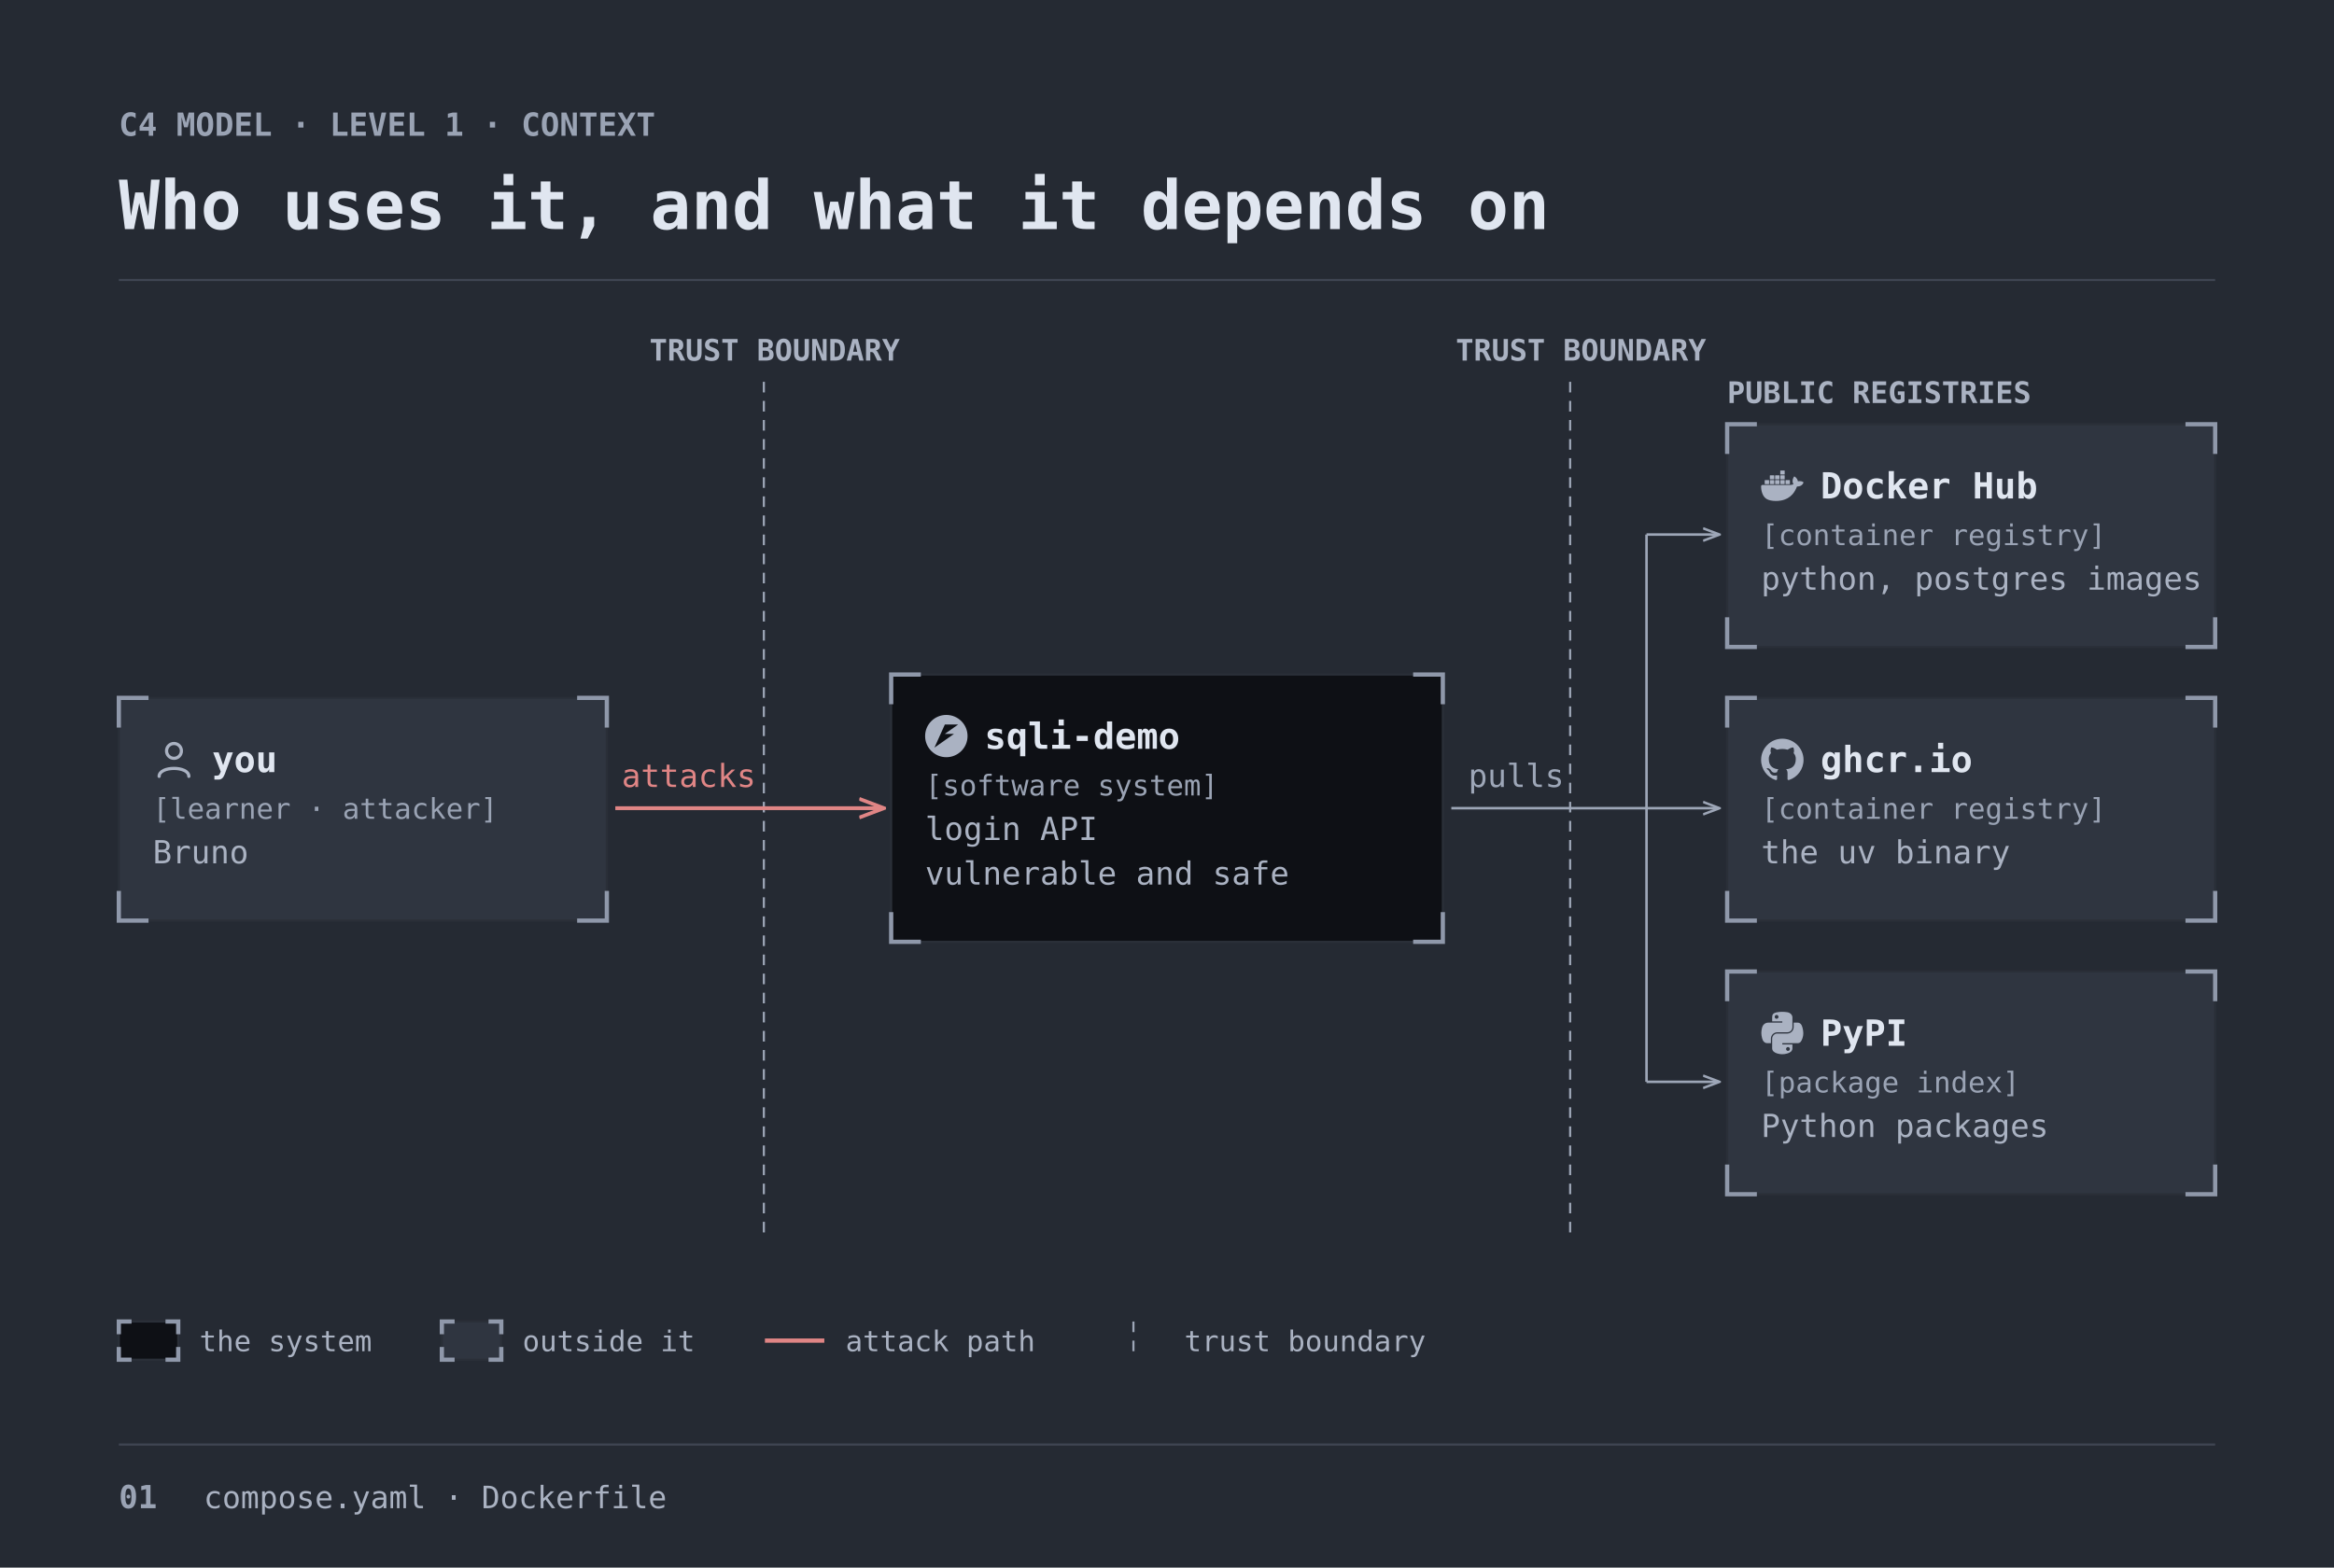
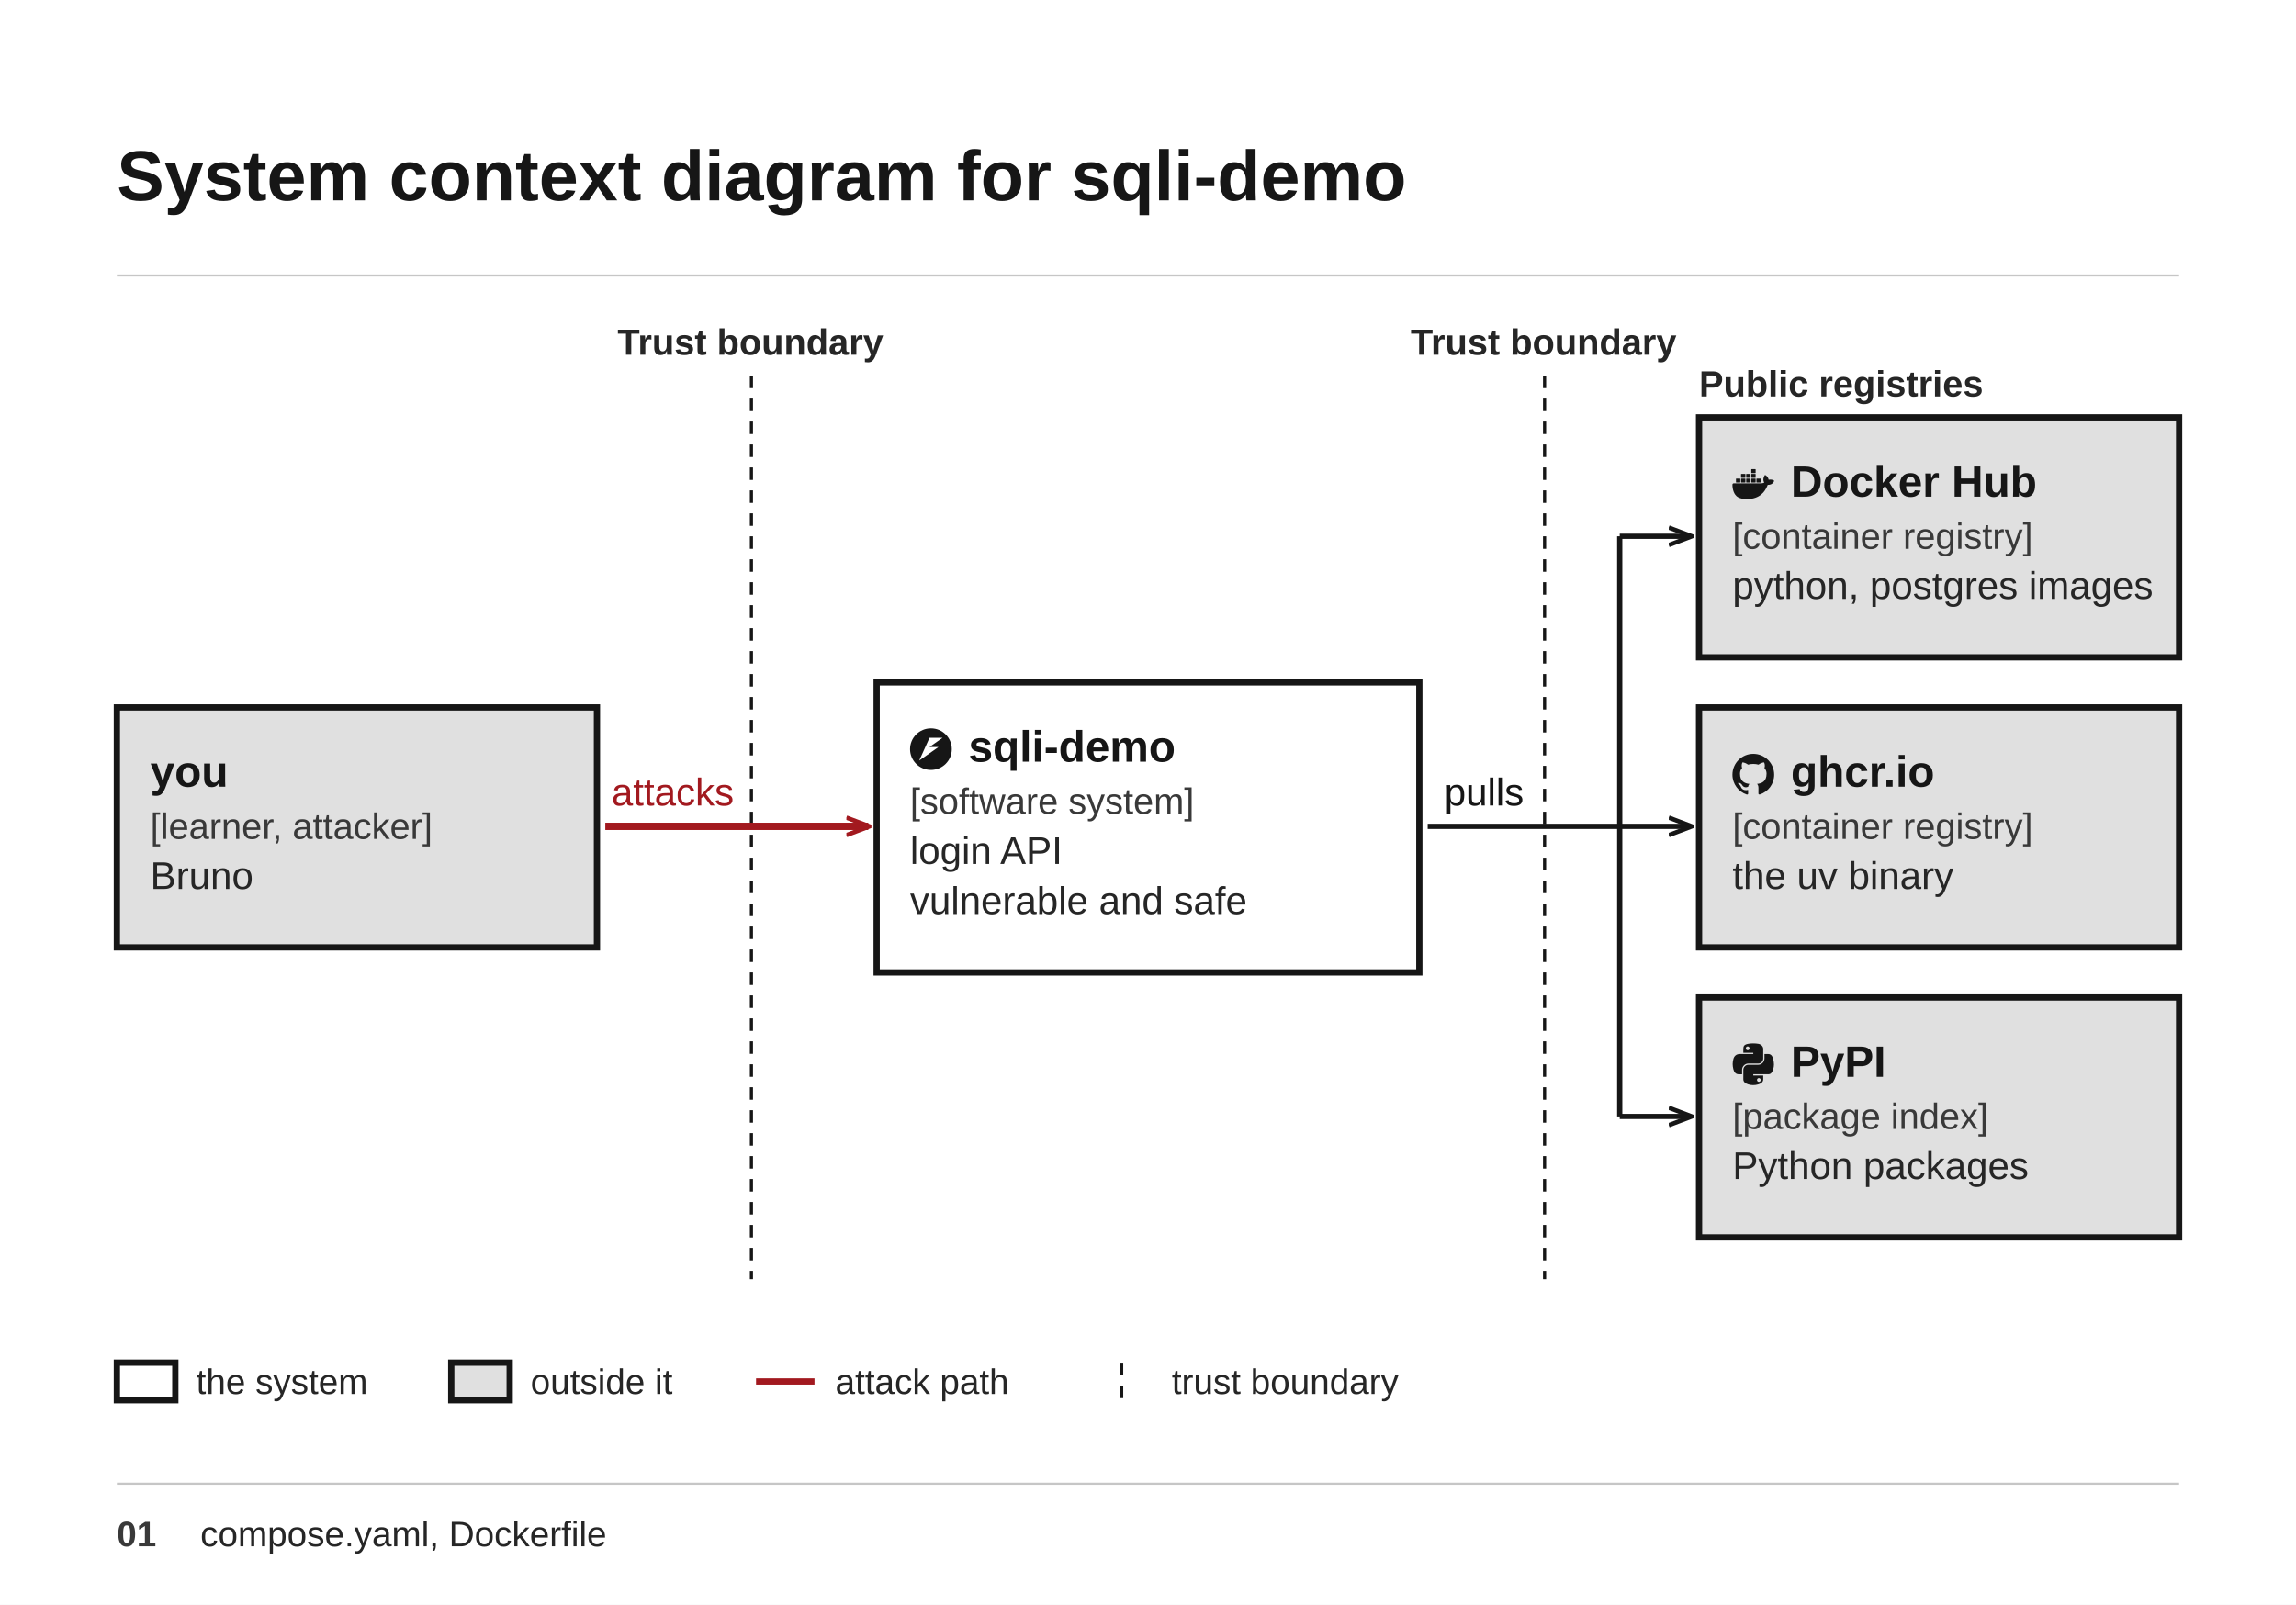
- <svg xmlns="http://www.w3.org/2000/svg" viewBox="0 0 1100 739" width="1100" height="739" role="img" aria-labelledby="t d">
+ <svg xmlns="http://www.w3.org/2000/svg" viewBox="0 0 1100 769" width="1100" height="769" role="img" aria-labelledby="t d">
  <defs>
-     <marker id="to" viewBox="0 0 8 8" refX="7" refY="4" markerWidth="7" markerHeight="7" orient="auto-start-reverse">
-       <path d="M0,1.2 L7.4,4 L0,6.8" fill="none" stroke="#9DA6B7" stroke-width="1.1" />
+     <marker id="to" viewBox="0 0 8 8" refX="7" refY="4" markerWidth="12" markerHeight="12" markerUnits="userSpaceOnUse" orient="auto-start-reverse">
+       <path d="M0,1.2 L7.4,4 L0,6.8" fill="none" stroke="#161616" stroke-width="1.4" />
    </marker>
-     <marker id="to-ink" viewBox="0 0 8 8" refX="7" refY="4" markerWidth="7" markerHeight="7" orient="auto-start-reverse">
-       <path d="M0,1.2 L7.4,4 L0,6.8" fill="none" stroke="#E0E6F0" stroke-width="1.1" />
+     <marker id="to-ink" viewBox="0 0 8 8" refX="7" refY="4" markerWidth="12" markerHeight="12" markerUnits="userSpaceOnUse" orient="auto-start-reverse">
+       <path d="M0,1.2 L7.4,4 L0,6.8" fill="none" stroke="#161616" stroke-width="1.4" />
    </marker>
-     <marker id="to-accent" viewBox="0 0 8 8" refX="7" refY="4" markerWidth="7" markerHeight="7" orient="auto-start-reverse">
-       <path d="M0,1.2 L7.4,4 L0,6.8" fill="none" stroke="#E08585" stroke-width="1.1" />
+     <marker id="to-accent" viewBox="0 0 8 8" refX="7" refY="4" markerWidth="12" markerHeight="12" markerUnits="userSpaceOnUse" orient="auto-start-reverse">
+       <path d="M0,1.2 L7.4,4 L0,6.8" fill="none" stroke="#A2191F" stroke-width="1.4" />
    </marker>
-     <marker id="to-safe" viewBox="0 0 8 8" refX="7" refY="4" markerWidth="7" markerHeight="7" orient="auto-start-reverse">
-       <path d="M0,1.2 L7.4,4 L0,6.8" fill="none" stroke="#9FEF00" stroke-width="1.1" />
+     <marker id="to-safe" viewBox="0 0 8 8" refX="7" refY="4" markerWidth="12" markerHeight="12" markerUnits="userSpaceOnUse" orient="auto-start-reverse">
+       <path d="M0,1.2 L7.4,4 L0,6.8" fill="none" stroke="#0E6027" stroke-width="1.4" />
    </marker>
  </defs>
-   <rect width="1100" height="739" fill="#252A33" />
-   <text x="56" y="64" fill="#9AA3B4" font-family="Consolas, 'Cascadia Mono', 'SF Mono', Menlo, monospace" font-size="15" font-weight="700" xml:space="preserve" textLength="231.0" lengthAdjust="spacingAndGlyphs">C4 MODEL · LEVEL 1 · CONTEXT</text>
-   <text x="56" y="108" fill="#E0E6F0" font-family="Consolas, 'Cascadia Mono', 'SF Mono', Menlo, monospace" font-size="32" font-weight="700" xml:space="preserve" textLength="616.0" lengthAdjust="spacingAndGlyphs">Who uses it, and what it depends on</text>
-   <polyline points="56,132 1044,132" fill="none" stroke="#3F4552" stroke-width="1" />
-   <rect x="814" y="200" width="230" height="105" rx="0" fill="#2F3540" stroke="#2A2F38" stroke-width="1" stroke-opacity="1" />
-   <path class="corners corners-outside" d="M814,214 V200 H828 M1044,214 V200 H1030 M814,291 V305 H828 M1044,291 V305 H1030" fill="none" stroke="#8F98AA" stroke-width="2" />
-   <g transform="translate(830,219) scale(0.8333)">
-     <path d="M13.983 11.078h2.119a.186.186 0 00.186-.185V9.006a.186.186 0 00-.186-.186h-2.119a.185.185 0 00-.185.185v1.888c0 .102.083.185.185.185m-2.954-5.43h2.118a.186.186 0 00.186-.186V3.574a.186.186 0 00-.186-.185h-2.118a.185.185 0 00-.185.185v1.888c0 .102.082.185.185.185m0 2.716h2.118a.187.187 0 00.186-.186V6.29a.186.186 0 00-.186-.185h-2.118a.185.185 0 00-.185.185v1.887c0 .102.082.185.185.186m-2.93 0h2.12a.186.186 0 00.184-.186V6.29a.185.185 0 00-.185-.185H8.1a.185.185 0 00-.185.185v1.887c0 .102.083.185.185.186m-2.964 0h2.119a.186.186 0 00.185-.186V6.29a.185.185 0 00-.185-.185H5.136a.186.186 0 00-.186.185v1.887c0 .102.084.185.186.186m5.893 2.715h2.118a.186.186 0 00.186-.185V9.006a.186.186 0 00-.186-.186h-2.118a.185.185 0 00-.185.185v1.888c0 .102.082.185.185.185m-2.93 0h2.12a.185.185 0 00.184-.185V9.006a.185.185 0 00-.184-.186h-2.12a.185.185 0 00-.184.185v1.888c0 .102.083.185.185.185m-2.964 0h2.119a.185.185 0 00.185-.185V9.006a.185.185 0 00-.184-.186h-2.12a.186.186 0 00-.186.186v1.887c0 .102.084.185.186.185m-2.92 0h2.12a.185.185 0 00.184-.185V9.006a.185.185 0 00-.184-.186h-2.12a.185.185 0 00-.184.185v1.888c0 .102.082.185.185.185M23.763 9.89c-.065-.051-.672-.51-1.954-.51-.338.001-.676.03-1.01.087-.248-1.7-1.653-2.53-1.716-2.566l-.344-.199-.226.327c-.284.438-.49.922-.612 1.43-.23.97-.09 1.882.403 2.661-.595.332-1.55.413-1.744.42H.751a.751.751 0 00-.75.748 11.376 11.376 0 00.692 4.062c.545 1.428 1.355 2.48 2.41 3.124 1.18.723 3.1 1.137 5.275 1.137.983.003 1.963-.086 2.93-.266a12.248 12.248 0 003.823-1.389c.98-.567 1.86-1.288 2.61-2.136 1.252-1.418 1.998-2.997 2.553-4.4h.221c1.372 0 2.215-.549 2.68-1.009.309-.293.55-.65.707-1.046l.098-.288Z" fill="#AAB2C2" />
+   <rect width="1100" height="769" fill="#FFFFFF" />
+   <text x="56" y="96" fill="#161616" font-family="Arial, 'Liberation Sans', Helvetica, sans-serif" font-size="34" font-weight="700" xml:space="preserve" textLength="617.81" lengthAdjust="spacingAndGlyphs">System context diagram for sqli-demo</text>
+   <polyline points="56,132 1044,132" fill="none" stroke="#C6C6C6" stroke-width="1" />
+   <rect x="814" y="200" width="230" height="115" fill="#E0E0E0" stroke="#161616" stroke-width="3" class="frame frame-outside" />
+   <g transform="translate(830,222) scale(0.8333)">
+     <path d="M13.983 11.078h2.119a.186.186 0 00.186-.185V9.006a.186.186 0 00-.186-.186h-2.119a.185.185 0 00-.185.185v1.888c0 .102.083.185.185.185m-2.954-5.43h2.118a.186.186 0 00.186-.186V3.574a.186.186 0 00-.186-.185h-2.118a.185.185 0 00-.185.185v1.888c0 .102.082.185.185.185m0 2.716h2.118a.187.187 0 00.186-.186V6.29a.186.186 0 00-.186-.185h-2.118a.185.185 0 00-.185.185v1.887c0 .102.082.185.185.186m-2.93 0h2.12a.186.186 0 00.184-.186V6.29a.185.185 0 00-.185-.185H8.1a.185.185 0 00-.185.185v1.887c0 .102.083.185.185.186m-2.964 0h2.119a.186.186 0 00.185-.186V6.29a.185.185 0 00-.185-.185H5.136a.186.186 0 00-.186.185v1.887c0 .102.084.185.186.186m5.893 2.715h2.118a.186.186 0 00.186-.185V9.006a.186.186 0 00-.186-.186h-2.118a.185.185 0 00-.185.185v1.888c0 .102.082.185.185.185m-2.93 0h2.12a.185.185 0 00.184-.185V9.006a.185.185 0 00-.184-.186h-2.12a.185.185 0 00-.184.185v1.888c0 .102.083.185.185.185m-2.964 0h2.119a.185.185 0 00.185-.185V9.006a.185.185 0 00-.184-.186h-2.12a.186.186 0 00-.186.186v1.887c0 .102.084.185.186.185m-2.92 0h2.12a.185.185 0 00.184-.185V9.006a.185.185 0 00-.184-.186h-2.12a.185.185 0 00-.184.185v1.888c0 .102.082.185.185.185M23.763 9.89c-.065-.051-.672-.51-1.954-.51-.338.001-.676.03-1.01.087-.248-1.7-1.653-2.53-1.716-2.566l-.344-.199-.226.327c-.284.438-.49.922-.612 1.43-.23.97-.09 1.882.403 2.661-.595.332-1.55.413-1.744.42H.751a.751.751 0 00-.75.748 11.376 11.376 0 00.692 4.062c.545 1.428 1.355 2.48 2.41 3.124 1.18.723 3.1 1.137 5.275 1.137.983.003 1.963-.086 2.93-.266a12.248 12.248 0 003.823-1.389c.98-.567 1.86-1.288 2.61-2.136 1.252-1.418 1.998-2.997 2.553-4.4h.221c1.372 0 2.215-.549 2.68-1.009.309-.293.55-.65.707-1.046l.098-.288Z" fill="#161616" />
  </g>
-   <text x="858" y="235" fill="#E0E6F0" font-family="Consolas, 'Cascadia Mono', 'SF Mono', Menlo, monospace" font-size="17" font-weight="700" xml:space="preserve" textLength="93.5" lengthAdjust="spacingAndGlyphs">Docker Hub</text>
-   <text x="830" y="257" fill="#9AA3B4" font-family="Consolas, 'Cascadia Mono', 'SF Mono', Menlo, monospace" font-size="13.5" font-weight="400" xml:space="preserve" textLength="148.5" lengthAdjust="spacingAndGlyphs">[container registry]</text>
-   <text x="830" y="278" fill="#AAB2C2" font-family="Consolas, 'Cascadia Mono', 'SF Mono', Menlo, monospace" font-size="15" font-weight="400" xml:space="preserve">python, postgres images</text>
-   <rect x="814" y="329" width="230" height="105" rx="0" fill="#2F3540" stroke="#2A2F38" stroke-width="1" stroke-opacity="1" />
-   <path class="corners corners-outside" d="M814,343 V329 H828 M1044,343 V329 H1030 M814,420 V434 H828 M1044,420 V434 H1030" fill="none" stroke="#8F98AA" stroke-width="2" />
-   <g transform="translate(830,348) scale(0.8333)">
-     <path d="M12 .297c-6.63 0-12 5.373-12 12 0 5.303 3.438 9.8 8.205 11.385.6.113.82-.258.82-.577 0-.285-.01-1.04-.015-2.04-3.338.724-4.042-1.61-4.042-1.61C4.422 18.07 3.633 17.7 3.633 17.7c-1.087-.744.084-.729.084-.729 1.205.084 1.838 1.236 1.838 1.236 1.07 1.835 2.809 1.305 3.495.998.108-.776.417-1.305.76-1.605-2.665-.3-5.466-1.332-5.466-5.93 0-1.31.465-2.38 1.235-3.22-.135-.303-.54-1.523.105-3.176 0 0 1.005-.322 3.3 1.23.96-.267 1.98-.399 3-.405 1.02.006 2.04.138 3 .405 2.28-1.552 3.285-1.23 3.285-1.23.645 1.653.24 2.873.12 3.176.765.84 1.23 1.91 1.23 3.22 0 4.61-2.805 5.625-5.475 5.92.42.36.81 1.096.81 2.22 0 1.606-.015 2.896-.015 3.286 0 .315.21.69.825.57C20.565 22.092 24 17.592 24 12.297c0-6.627-5.373-12-12-12" fill="#AAB2C2" />
+   <text x="858" y="238" fill="#161616" font-family="Arial, 'Liberation Sans', Helvetica, sans-serif" font-size="21" font-weight="700" xml:space="preserve" textLength="117.85" lengthAdjust="spacingAndGlyphs">Docker Hub</text>
+   <text x="830" y="263" fill="#393939" font-family="Arial, 'Liberation Sans', Helvetica, sans-serif" font-size="17.5" font-weight="400" xml:space="preserve" textLength="143.94" lengthAdjust="spacingAndGlyphs">[container registry]</text>
+   <text x="830" y="287" fill="#262626" font-family="Arial, 'Liberation Sans', Helvetica, sans-serif" font-size="18.5" font-weight="400" xml:space="preserve" textLength="201.54" lengthAdjust="spacingAndGlyphs">python, postgres images</text>
+   <rect x="814" y="339" width="230" height="115" fill="#E0E0E0" stroke="#161616" stroke-width="3" class="frame frame-outside" />
+   <g transform="translate(830,361) scale(0.8333)">
+     <path d="M12 .297c-6.63 0-12 5.373-12 12 0 5.303 3.438 9.8 8.205 11.385.6.113.82-.258.82-.577 0-.285-.01-1.04-.015-2.04-3.338.724-4.042-1.61-4.042-1.61C4.422 18.07 3.633 17.7 3.633 17.7c-1.087-.744.084-.729.084-.729 1.205.084 1.838 1.236 1.838 1.236 1.07 1.835 2.809 1.305 3.495.998.108-.776.417-1.305.76-1.605-2.665-.3-5.466-1.332-5.466-5.93 0-1.31.465-2.38 1.235-3.22-.135-.303-.54-1.523.105-3.176 0 0 1.005-.322 3.3 1.23.96-.267 1.98-.399 3-.405 1.02.006 2.04.138 3 .405 2.28-1.552 3.285-1.23 3.285-1.23.645 1.653.24 2.873.12 3.176.765.84 1.23 1.91 1.23 3.22 0 4.61-2.805 5.625-5.475 5.92.42.36.81 1.096.81 2.22 0 1.606-.015 2.896-.015 3.286 0 .315.21.69.825.57C20.565 22.092 24 17.592 24 12.297c0-6.627-5.373-12-12-12" fill="#161616" />
  </g>
-   <text x="858" y="364" fill="#E0E6F0" font-family="Consolas, 'Cascadia Mono', 'SF Mono', Menlo, monospace" font-size="17" font-weight="700" xml:space="preserve" textLength="65.45" lengthAdjust="spacingAndGlyphs">ghcr.io</text>
-   <text x="830" y="386" fill="#9AA3B4" font-family="Consolas, 'Cascadia Mono', 'SF Mono', Menlo, monospace" font-size="13.5" font-weight="400" xml:space="preserve" textLength="148.5" lengthAdjust="spacingAndGlyphs">[container registry]</text>
-   <text x="830" y="407" fill="#AAB2C2" font-family="Consolas, 'Cascadia Mono', 'SF Mono', Menlo, monospace" font-size="15" font-weight="400" xml:space="preserve">the uv binary</text>
-   <rect x="814" y="458" width="230" height="105" rx="0" fill="#2F3540" stroke="#2A2F38" stroke-width="1" stroke-opacity="1" />
-   <path class="corners corners-outside" d="M814,472 V458 H828 M1044,472 V458 H1030 M814,549 V563 H828 M1044,549 V563 H1030" fill="none" stroke="#8F98AA" stroke-width="2" />
-   <g transform="translate(830,477) scale(0.8333)">
-     <path d="M11.858 0c-.978.005-1.913.088-2.736.234C6.7.662 6.26 1.558 6.26 3.21v2.182h5.725v.727H4.111c-1.664 0-3.121 1-3.577 2.903-.526 2.181-.549 3.542 0 5.82.407 1.694 1.379 2.902 3.043 2.902h1.969v-2.616c0-1.89 1.635-3.557 3.576-3.557h5.72c1.591 0 2.862-1.31 2.862-2.91v-5.45c0-1.553-1.309-2.718-2.863-2.977A18 18 0 0 0 11.858 0M8.762 1.755c.591 0 1.074.491 1.074 1.095 0 .601-.483 1.087-1.074 1.087A1.08 1.08 0 0 1 7.688 2.85c0-.604.48-1.095 1.074-1.095m9.656 4.364v2.543c0 1.971-1.671 3.63-3.577 3.63H9.122c-1.566 0-2.862 1.34-2.862 2.91v5.452c0 1.551 1.349 2.464 2.862 2.91 1.813.532 3.55.628 5.72 0 1.44-.418 2.862-1.258 2.862-2.91V18.47h-5.719v-.727h8.582c1.664 0 2.284-1.16 2.862-2.903.598-1.793.573-3.518 0-5.819-.41-1.656-1.196-2.903-2.862-2.903zm-3.216 13.807a1.08 1.08 0 0 1 1.074 1.088c0 .604-.48 1.094-1.074 1.094-.592 0-1.075-.49-1.075-1.094 0-.601.483-1.088 1.075-1.088" fill="#AAB2C2" />
+   <text x="858" y="377" fill="#161616" font-family="Arial, 'Liberation Sans', Helvetica, sans-serif" font-size="21" font-weight="700" xml:space="preserve" textLength="70.01" lengthAdjust="spacingAndGlyphs">ghcr.io</text>
+   <text x="830" y="402" fill="#393939" font-family="Arial, 'Liberation Sans', Helvetica, sans-serif" font-size="17.5" font-weight="400" xml:space="preserve" textLength="143.94" lengthAdjust="spacingAndGlyphs">[container registry]</text>
+   <text x="830" y="426" fill="#262626" font-family="Arial, 'Liberation Sans', Helvetica, sans-serif" font-size="18.5" font-weight="400" xml:space="preserve" textLength="105.91" lengthAdjust="spacingAndGlyphs">the uv binary</text>
+   <rect x="814" y="478" width="230" height="115" fill="#E0E0E0" stroke="#161616" stroke-width="3" class="frame frame-outside" />
+   <g transform="translate(830,500) scale(0.8333)">
+     <path d="M11.858 0c-.978.005-1.913.088-2.736.234C6.7.662 6.26 1.558 6.26 3.21v2.182h5.725v.727H4.111c-1.664 0-3.121 1-3.577 2.903-.526 2.181-.549 3.542 0 5.82.407 1.694 1.379 2.902 3.043 2.902h1.969v-2.616c0-1.89 1.635-3.557 3.576-3.557h5.72c1.591 0 2.862-1.31 2.862-2.91v-5.45c0-1.553-1.309-2.718-2.863-2.977A18 18 0 0 0 11.858 0M8.762 1.755c.591 0 1.074.491 1.074 1.095 0 .601-.483 1.087-1.074 1.087A1.08 1.08 0 0 1 7.688 2.85c0-.604.48-1.095 1.074-1.095m9.656 4.364v2.543c0 1.971-1.671 3.63-3.577 3.63H9.122c-1.566 0-2.862 1.34-2.862 2.91v5.452c0 1.551 1.349 2.464 2.862 2.91 1.813.532 3.55.628 5.72 0 1.44-.418 2.862-1.258 2.862-2.91V18.47h-5.719v-.727h8.582c1.664 0 2.284-1.16 2.862-2.903.598-1.793.573-3.518 0-5.819-.41-1.656-1.196-2.903-2.862-2.903zm-3.216 13.807a1.08 1.08 0 0 1 1.074 1.088c0 .604-.48 1.094-1.074 1.094-.592 0-1.075-.49-1.075-1.094 0-.601.483-1.088 1.075-1.088" fill="#161616" />
  </g>
-   <text x="858" y="493" fill="#E0E6F0" font-family="Consolas, 'Cascadia Mono', 'SF Mono', Menlo, monospace" font-size="17" font-weight="700" xml:space="preserve" textLength="37.4" lengthAdjust="spacingAndGlyphs">PyPI</text>
-   <text x="830" y="515" fill="#9AA3B4" font-family="Consolas, 'Cascadia Mono', 'SF Mono', Menlo, monospace" font-size="13.5" font-weight="400" xml:space="preserve" textLength="111.38" lengthAdjust="spacingAndGlyphs">[package index]</text>
-   <text x="830" y="536" fill="#AAB2C2" font-family="Consolas, 'Cascadia Mono', 'SF Mono', Menlo, monospace" font-size="15" font-weight="400" xml:space="preserve">Python packages</text>
-   <rect x="420" y="318" width="260" height="126" rx="0" fill="#0E1015" stroke="#2A2F38" stroke-width="1" stroke-opacity="1" />
-   <path class="corners corners-system" d="M420,332 V318 H434 M680,332 V318 H666 M420,430 V444 H434 M680,430 V444 H666" fill="none" stroke="#8F98AA" stroke-width="2" />
-   <g transform="translate(436,337) scale(0.8333)">
-     <path d="M12 .039C5.373.038 0 5.393 0 11.999c-.001 6.607 5.372 11.963 12 11.963 6.628 0 12.001-5.356 12-11.963-0-6.606-5.373-11.96-12-11.96m-.829 5.415h7.55l-7.58 5.328h5.183L5.279 18.544q2.947-6.544 5.892-13.09" fill="#AAB2C2" />
+   <text x="858" y="516" fill="#161616" font-family="Arial, 'Liberation Sans', Helvetica, sans-serif" font-size="21" font-weight="700" xml:space="preserve" textLength="45.53" lengthAdjust="spacingAndGlyphs">PyPI</text>
+   <text x="830" y="541" fill="#393939" font-family="Arial, 'Liberation Sans', Helvetica, sans-serif" font-size="17.5" font-weight="400" xml:space="preserve" textLength="122.57" lengthAdjust="spacingAndGlyphs">[package index]</text>
+   <text x="830" y="565" fill="#262626" font-family="Arial, 'Liberation Sans', Helvetica, sans-serif" font-size="18.5" font-weight="400" xml:space="preserve" textLength="141.91" lengthAdjust="spacingAndGlyphs">Python packages</text>
+   <rect x="420" y="327" width="260" height="139" fill="#FFFFFF" stroke="#161616" stroke-width="3" class="frame frame-system" />
+   <g transform="translate(436,349) scale(0.8333)">
+     <path d="M12 .039C5.373.038 0 5.393 0 11.999c-.001 6.607 5.372 11.963 12 11.963 6.628 0 12.001-5.356 12-11.963-0-6.606-5.373-11.96-12-11.96m-.829 5.415h7.55l-7.58 5.328h5.183L5.279 18.544q2.947-6.544 5.892-13.09" fill="#161616" />
  </g>
-   <text x="464" y="353" fill="#E0E6F0" font-family="Consolas, 'Cascadia Mono', 'SF Mono', Menlo, monospace" font-size="17" font-weight="700" xml:space="preserve" textLength="84.15" lengthAdjust="spacingAndGlyphs">sqli-demo</text>
-   <text x="436" y="375" fill="#9AA3B4" font-family="Consolas, 'Cascadia Mono', 'SF Mono', Menlo, monospace" font-size="13.5" font-weight="400" xml:space="preserve" textLength="126.23" lengthAdjust="spacingAndGlyphs">[software system]</text>
-   <text x="436" y="396" fill="#AAB2C2" font-family="Consolas, 'Cascadia Mono', 'SF Mono', Menlo, monospace" font-size="15" font-weight="400" xml:space="preserve">login API</text>
-   <text x="436" y="417" fill="#AAB2C2" font-family="Consolas, 'Cascadia Mono', 'SF Mono', Menlo, monospace" font-size="15" font-weight="400" xml:space="preserve">vulnerable and safe</text>
-   <rect x="56" y="329" width="230" height="105" rx="0" fill="#2F3540" stroke="#2A2F38" stroke-width="1" stroke-opacity="1" />
-   <path class="corners corners-outside" d="M56,343 V329 H70 M286,343 V329 H272 M56,420 V434 H70 M286,420 V434 H272" fill="none" stroke="#8F98AA" stroke-width="2" />
-   <g transform="translate(72,348)" fill="none" stroke="#AAB2C2" stroke-width="1.5" stroke-linecap="round" stroke-linejoin="round">
-     <circle cx="10" cy="6" r="3.5" />
-     <path d="M3 18c0-5 14-5 14 0" />
+   <text x="464" y="365" fill="#161616" font-family="Arial, 'Liberation Sans', Helvetica, sans-serif" font-size="21" font-weight="700" xml:space="preserve" textLength="99.18" lengthAdjust="spacingAndGlyphs">sqli-demo</text>
+   <text x="436" y="390" fill="#393939" font-family="Arial, 'Liberation Sans', Helvetica, sans-serif" font-size="17.5" font-weight="400" xml:space="preserve" textLength="136.15" lengthAdjust="spacingAndGlyphs">[software system]</text>
+   <text x="436" y="414" fill="#262626" font-family="Arial, 'Liberation Sans', Helvetica, sans-serif" font-size="18.5" font-weight="400" xml:space="preserve" textLength="74.04" lengthAdjust="spacingAndGlyphs">login API</text>
+   <text x="436" y="438" fill="#262626" font-family="Arial, 'Liberation Sans', Helvetica, sans-serif" font-size="18.5" font-weight="400" xml:space="preserve" textLength="161.45" lengthAdjust="spacingAndGlyphs">vulnerable and safe</text>
+   <rect x="56" y="339" width="230" height="115" fill="#E0E0E0" stroke="#161616" stroke-width="3" class="frame frame-outside" />
+   <text x="72" y="377" fill="#161616" font-family="Arial, 'Liberation Sans', Helvetica, sans-serif" font-size="21" font-weight="700" xml:space="preserve" textLength="37.34" lengthAdjust="spacingAndGlyphs">you</text>
+   <text x="72" y="402" fill="#393939" font-family="Arial, 'Liberation Sans', Helvetica, sans-serif" font-size="17.5" font-weight="400" xml:space="preserve" textLength="136.17" lengthAdjust="spacingAndGlyphs">[learner, attacker]</text>
+   <text x="72" y="426" fill="#262626" font-family="Arial, 'Liberation Sans', Helvetica, sans-serif" font-size="18.5" font-weight="400" xml:space="preserve" textLength="49.36" lengthAdjust="spacingAndGlyphs">Bruno</text>
+   <polyline points="360,180 360,613" fill="none" stroke="#161616" stroke-width="1.5" stroke-dasharray="6 5" />
+   <text x="295.83" y="170" fill="#262626" font-family="Arial, 'Liberation Sans', Helvetica, sans-serif" font-size="17.5" font-weight="700" xml:space="preserve" textLength="128.34" lengthAdjust="spacingAndGlyphs">Trust boundary</text>
+   <polyline points="740,180 740,613" fill="none" stroke="#161616" stroke-width="1.5" stroke-dasharray="6 5" />
+   <text x="675.83" y="170" fill="#262626" font-family="Arial, 'Liberation Sans', Helvetica, sans-serif" font-size="17.5" font-weight="700" xml:space="preserve" textLength="128.34" lengthAdjust="spacingAndGlyphs">Trust boundary</text>
+   <text x="814" y="190" fill="#262626" font-family="Arial, 'Liberation Sans', Helvetica, sans-serif" font-size="17.5" font-weight="700" xml:space="preserve" textLength="136.17" lengthAdjust="spacingAndGlyphs">Public registries</text>
+   <polyline points="290,396 416,396" fill="none" stroke="#A2191F" stroke-width="3.5" marker-end="url(#to-accent)" />
+   <text x="293" y="386" fill="#A2191F" font-family="Arial, 'Liberation Sans', Helvetica, sans-serif" font-size="18.5" font-weight="400" xml:space="preserve" textLength="58.61" lengthAdjust="spacingAndGlyphs">attacks</text>
+   <text x="692" y="386" fill="#161616" font-family="Arial, 'Liberation Sans', Helvetica, sans-serif" font-size="18.5" font-weight="400" xml:space="preserve" textLength="38.04" lengthAdjust="spacingAndGlyphs">pulls</text>
+   <polyline points="684,396 776,396" fill="none" stroke="#161616" stroke-width="2.5" />
+   <polyline points="776,257 776,535" fill="none" stroke="#161616" stroke-width="2.5" />
+   <polyline points="776,257 810,257" fill="none" stroke="#161616" stroke-width="2.5" marker-end="url(#to-ink)" />
+   <polyline points="776,396 810,396" fill="none" stroke="#161616" stroke-width="2.5" marker-end="url(#to-ink)" />
+   <polyline points="776,535 810,535" fill="none" stroke="#161616" stroke-width="2.5" marker-end="url(#to-ink)" />
+   <g class="key">
+     <rect x="56" y="653" width="28" height="18" fill="#FFFFFF" stroke="#161616" stroke-width="3" class="frame" />
+     <text x="94" y="668" fill="#262626" font-family="Arial, 'Liberation Sans', Helvetica, sans-serif" font-size="17" font-weight="400" xml:space="preserve" textLength="82.19" lengthAdjust="spacingAndGlyphs">the system</text>
+     <rect x="216.19" y="653" width="28" height="18" fill="#E0E0E0" stroke="#161616" stroke-width="3" class="frame" />
+     <text x="254.19" y="668" fill="#262626" font-family="Arial, 'Liberation Sans', Helvetica, sans-serif" font-size="17" font-weight="400" xml:space="preserve" textLength="68.03" lengthAdjust="spacingAndGlyphs">outside it</text>
+     <polyline points="362.22,662 390.22,662" fill="none" stroke="#A2191F" stroke-width="3" />
+     <text x="400.22" y="668" fill="#262626" font-family="Arial, 'Liberation Sans', Helvetica, sans-serif" font-size="17" font-weight="400" xml:space="preserve" textLength="83.16" lengthAdjust="spacingAndGlyphs">attack path</text>
+     <polyline points="537.38,653 537.38,671" fill="none" stroke="#161616" stroke-width="1.5" stroke-dasharray="6 5" />
+     <text x="561.38" y="668" fill="#262626" font-family="Arial, 'Liberation Sans', Helvetica, sans-serif" font-size="17" font-weight="400" xml:space="preserve" textLength="108.66" lengthAdjust="spacingAndGlyphs">trust boundary</text>
  </g>
-   <text x="100" y="364" fill="#E0E6F0" font-family="Consolas, 'Cascadia Mono', 'SF Mono', Menlo, monospace" font-size="17" font-weight="700" xml:space="preserve" textLength="28.05" lengthAdjust="spacingAndGlyphs">you</text>
-   <text x="72" y="386" fill="#9AA3B4" font-family="Consolas, 'Cascadia Mono', 'SF Mono', Menlo, monospace" font-size="13.5" font-weight="400" xml:space="preserve" textLength="148.5" lengthAdjust="spacingAndGlyphs">[learner · attacker]</text>
-   <text x="72" y="407" fill="#AAB2C2" font-family="Consolas, 'Cascadia Mono', 'SF Mono', Menlo, monospace" font-size="15" font-weight="400" xml:space="preserve">Bruno</text>
-   <polyline points="360,180 360,583" fill="none" stroke="#9DA6B7" stroke-width="1" stroke-dasharray="5 4" />
-   <text x="306.1" y="170" fill="#AAB2C2" font-family="Consolas, 'Cascadia Mono', 'SF Mono', Menlo, monospace" font-size="14" font-weight="700" xml:space="preserve" textLength="107.8" lengthAdjust="spacingAndGlyphs">TRUST BOUNDARY</text>
-   <polyline points="740,180 740,583" fill="none" stroke="#9DA6B7" stroke-width="1" stroke-dasharray="5 4" />
-   <text x="686.1" y="170" fill="#AAB2C2" font-family="Consolas, 'Cascadia Mono', 'SF Mono', Menlo, monospace" font-size="14" font-weight="700" xml:space="preserve" textLength="107.8" lengthAdjust="spacingAndGlyphs">TRUST BOUNDARY</text>
-   <text x="814" y="190" fill="#AAB2C2" font-family="Consolas, 'Cascadia Mono', 'SF Mono', Menlo, monospace" font-size="14" font-weight="700" xml:space="preserve" textLength="130.9" lengthAdjust="spacingAndGlyphs">PUBLIC REGISTRIES</text>
-   <polyline points="290,381 416,381" fill="none" stroke="#E08585" stroke-width="1.8" marker-end="url(#to-accent)" />
-   <text x="293" y="371" fill="#E08585" font-family="Consolas, 'Cascadia Mono', 'SF Mono', Menlo, monospace" font-size="15" font-weight="400" xml:space="preserve" textLength="57.75" lengthAdjust="spacingAndGlyphs">attacks</text>
-   <text x="692" y="371" fill="#9DA6B7" font-family="Consolas, 'Cascadia Mono', 'SF Mono', Menlo, monospace" font-size="15" font-weight="400" xml:space="preserve" textLength="41.25" lengthAdjust="spacingAndGlyphs">pulls</text>
-   <polyline points="684,381 776,381" fill="none" stroke="#9DA6B7" stroke-width="1.2" />
-   <polyline points="776,252 776,510" fill="none" stroke="#9DA6B7" stroke-width="1.2" />
-   <polyline points="776,252 810,252" fill="none" stroke="#9DA6B7" stroke-width="1.2" marker-end="url(#to)" />
-   <polyline points="776,381 810,381" fill="none" stroke="#9DA6B7" stroke-width="1.2" marker-end="url(#to)" />
-   <polyline points="776,510 810,510" fill="none" stroke="#9DA6B7" stroke-width="1.2" marker-end="url(#to)" />
-   <g class="key">
-     <rect x="56" y="623" width="28" height="18" rx="0" fill="#0E1015" stroke="#2A2F38" stroke-width="1" stroke-opacity="1" />
-     <path class="corners" d="M56,629 V623 H62 M84,629 V623 H78 M56,635 V641 H62 M84,635 V641 H78" fill="none" stroke="#8F98AA" stroke-width="2" />
-     <text x="94" y="637" fill="#AAB2C2" font-family="Consolas, 'Cascadia Mono', 'SF Mono', Menlo, monospace" font-size="13.5" font-weight="400" xml:space="preserve" textLength="74.25" lengthAdjust="spacingAndGlyphs">the system</text>
-     <rect x="208.25" y="623" width="28" height="18" rx="0" fill="#2F3540" stroke="#2A2F38" stroke-width="1" stroke-opacity="1" />
-     <path class="corners" d="M208.25,629 V623 H214.25 M236.25,629 V623 H230.25 M208.25,635 V641 H214.25 M236.25,635 V641 H230.25" fill="none" stroke="#8F98AA" stroke-width="2" />
-     <text x="246.25" y="637" fill="#AAB2C2" font-family="Consolas, 'Cascadia Mono', 'SF Mono', Menlo, monospace" font-size="13.5" font-weight="400" xml:space="preserve" textLength="74.25" lengthAdjust="spacingAndGlyphs">outside it</text>
-     <polyline points="360.5,632 388.5,632" fill="none" stroke="#E08585" stroke-width="2" />
-     <text x="398.5" y="637" fill="#AAB2C2" font-family="Consolas, 'Cascadia Mono', 'SF Mono', Menlo, monospace" font-size="13.5" font-weight="400" xml:space="preserve" textLength="81.68" lengthAdjust="spacingAndGlyphs">attack path</text>
-     <polyline points="534.18,623 534.18,641" fill="none" stroke="#9DA6B7" stroke-width="1" stroke-dasharray="5 4" />
-     <text x="558.18" y="637" fill="#AAB2C2" font-family="Consolas, 'Cascadia Mono', 'SF Mono', Menlo, monospace" font-size="13.5" font-weight="400" xml:space="preserve" textLength="103.95" lengthAdjust="spacingAndGlyphs">trust boundary</text>
-   </g>
-   <polyline points="56,681 1044,681" fill="none" stroke="#3F4552" stroke-width="1" />
-   <text x="56" y="711" fill="#9AA3B4" font-family="Consolas, 'Cascadia Mono', 'SF Mono', Menlo, monospace" font-size="15" font-weight="700" xml:space="preserve" textLength="16.5" lengthAdjust="spacingAndGlyphs">01</text>
-   <text x="96" y="711" fill="#AAB2C2" font-family="Consolas, 'Cascadia Mono', 'SF Mono', Menlo, monospace" font-size="14.5" font-weight="400" xml:space="preserve" textLength="199.38" lengthAdjust="spacingAndGlyphs">compose.yaml · Dockerfile</text>
+   <polyline points="56,711 1044,711" fill="none" stroke="#C6C6C6" stroke-width="1" />
+   <text x="56" y="741" fill="#393939" font-family="Arial, 'Liberation Sans', Helvetica, sans-serif" font-size="17" font-weight="700" xml:space="preserve" textLength="18.9" lengthAdjust="spacingAndGlyphs">01</text>
+   <text x="96" y="741" fill="#262626" font-family="Arial, 'Liberation Sans', Helvetica, sans-serif" font-size="17" font-weight="400" xml:space="preserve" textLength="194.6" lengthAdjust="spacingAndGlyphs">compose.yaml, Dockerfile</text>
</svg>
